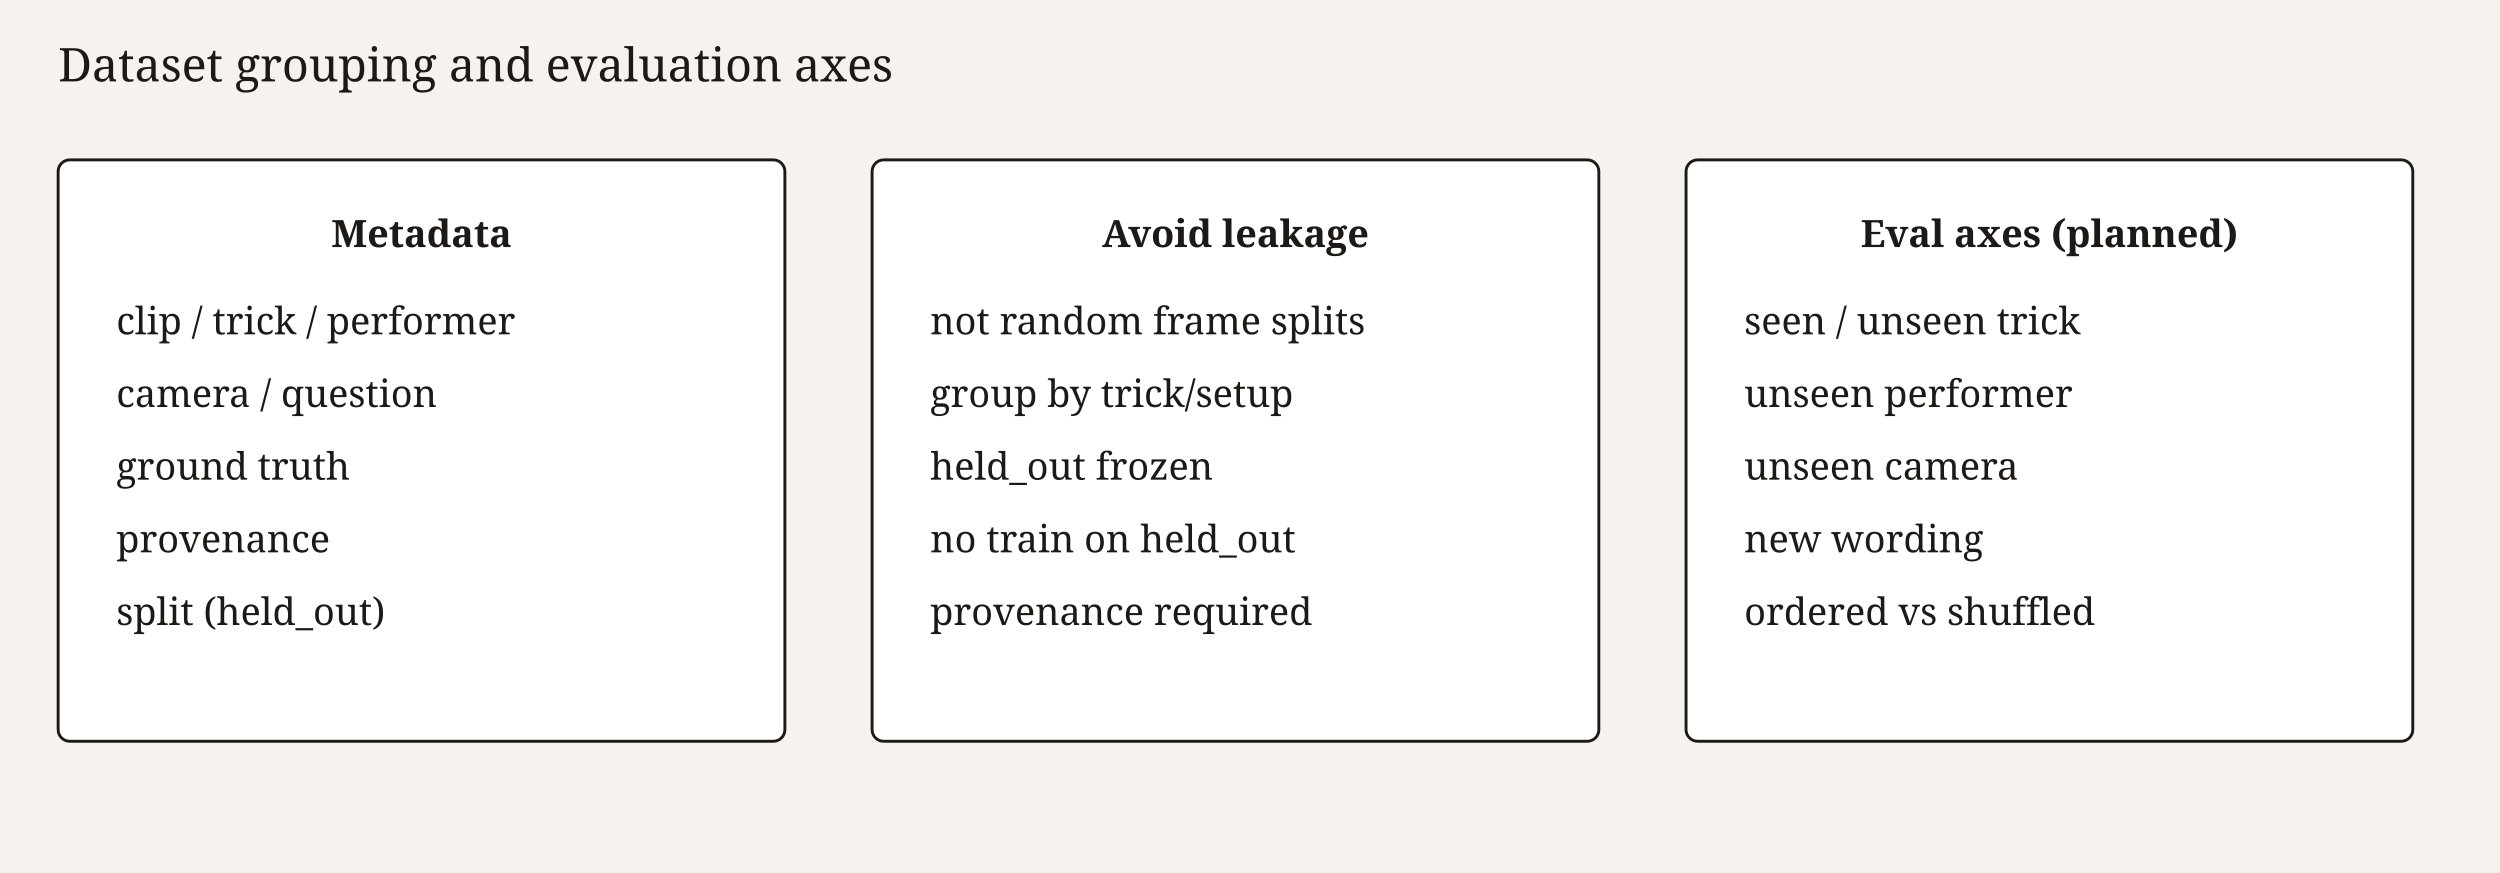
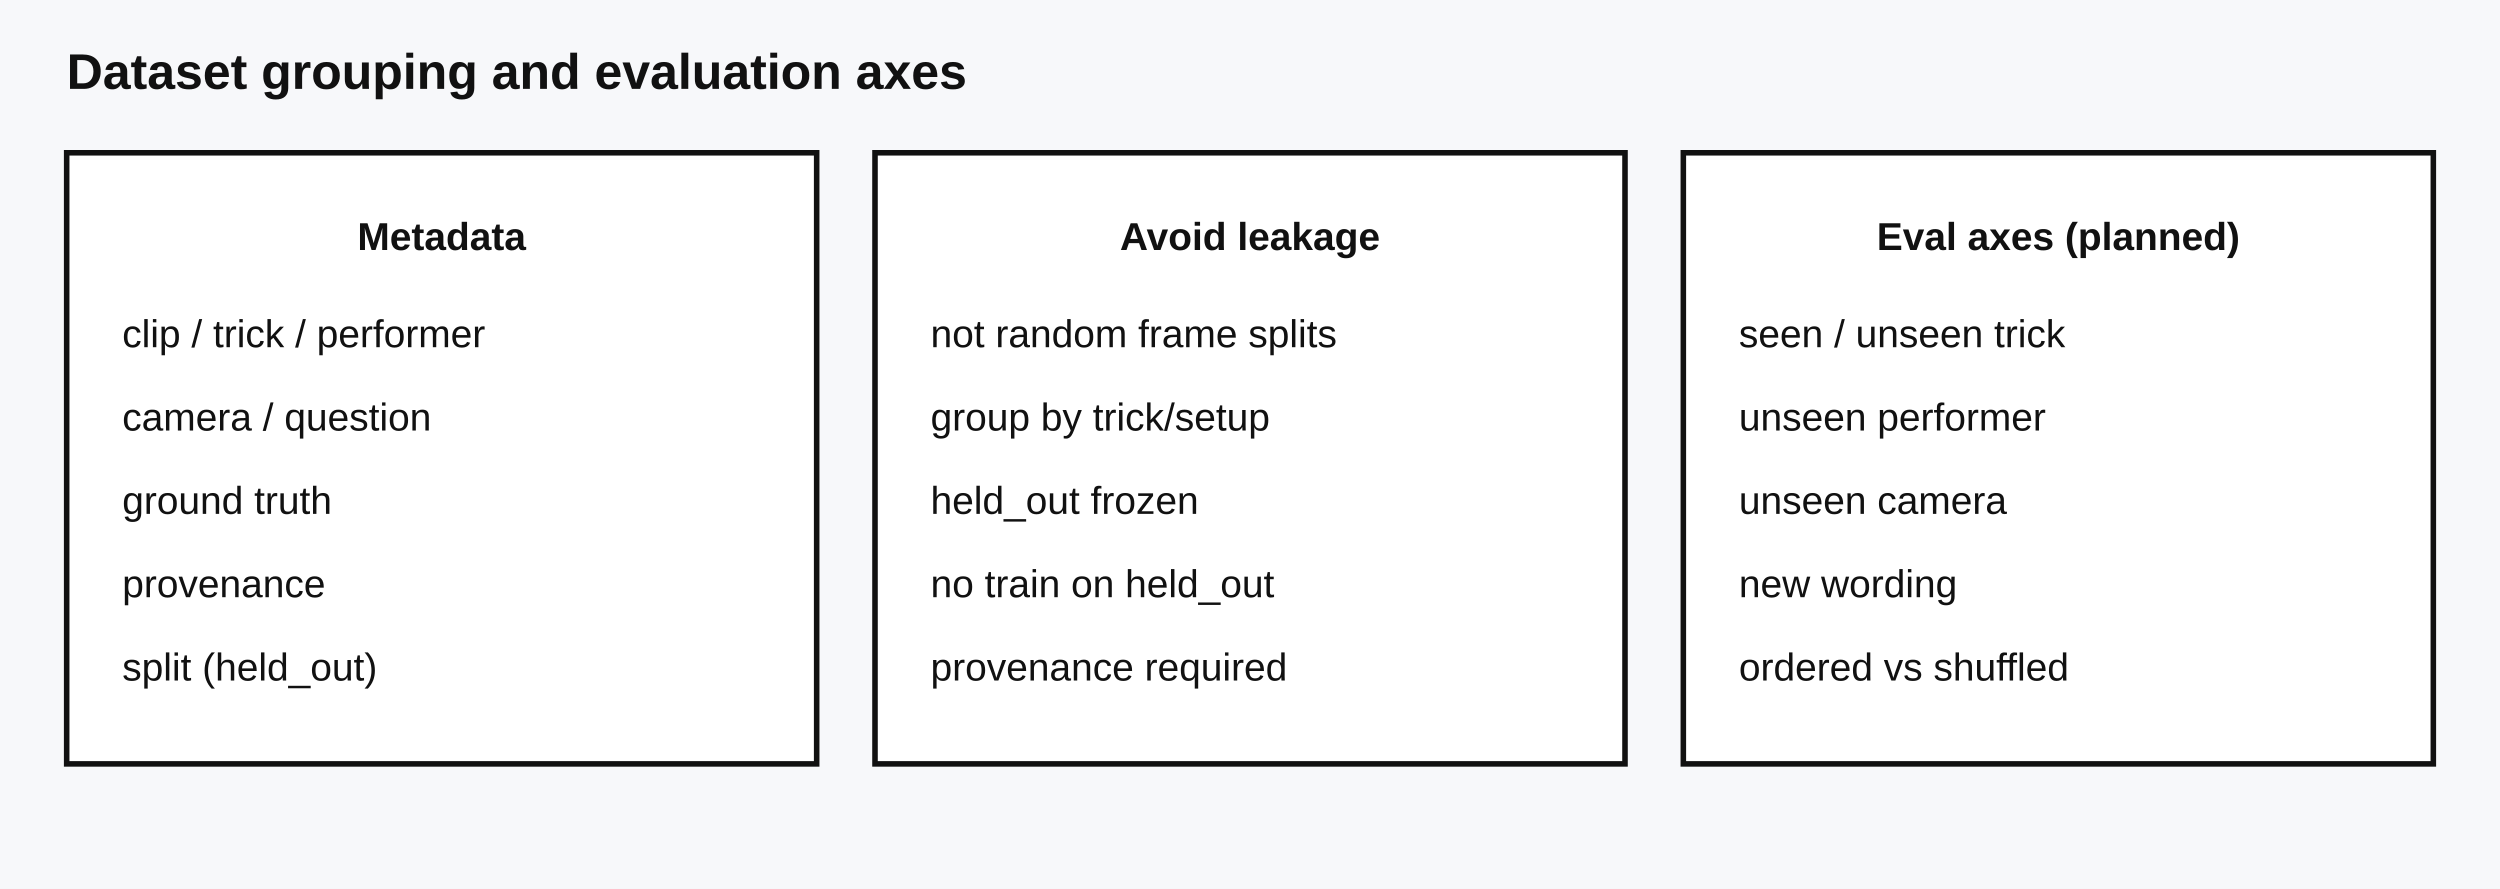
- <svg xmlns="http://www.w3.org/2000/svg" width="860" height="300" viewBox="0 0 860 300" role="img" aria-label="Dataset and evaluation splits">
-   <rect width="860" height="300" fill="#f6f3ee" />
-   <text x="20" y="28" font-family="Georgia, serif" font-size="16" fill="#1c1917">Dataset grouping and evaluation axes</text>
-   <g font-family="Georgia, serif" font-size="13" fill="#1c1917">
-     <rect x="20" y="55" width="250" height="200" rx="4" fill="#fff" stroke="#1c1917" />
-     <text x="145" y="85" text-anchor="middle" font-weight="bold">Metadata</text>
-     <text x="40" y="115">clip / trick / performer</text>
-     <text x="40" y="140">camera / question</text>
-     <text x="40" y="165">ground truth</text>
-     <text x="40" y="190">provenance</text>
-     <text x="40" y="215">split (held_out)</text>
-     <rect x="300" y="55" width="250" height="200" rx="4" fill="#fff" stroke="#1c1917" />
-     <text x="425" y="85" text-anchor="middle" font-weight="bold">Avoid leakage</text>
-     <text x="320" y="115">not random frame splits</text>
-     <text x="320" y="140">group by trick/setup</text>
-     <text x="320" y="165">held_out frozen</text>
-     <text x="320" y="190">no train on held_out</text>
-     <text x="320" y="215">provenance required</text>
-     <rect x="580" y="55" width="250" height="200" rx="4" fill="#fff" stroke="#1c1917" />
-     <text x="705" y="85" text-anchor="middle" font-weight="bold">Eval axes (planned)</text>
-     <text x="600" y="115">seen / unseen trick</text>
-     <text x="600" y="140">unseen performer</text>
-     <text x="600" y="165">unseen camera</text>
-     <text x="600" y="190">new wording</text>
-     <text x="600" y="215">ordered vs shuffled</text>
+ <svg xmlns="http://www.w3.org/2000/svg" width="900" height="320" viewBox="0 0 900 320">
+   <rect width="900" height="320" fill="#f7f8fa" />
+   <text x="24" y="32" font-family="Arial, Helvetica, sans-serif" font-size="18" font-weight="700" fill="#111">Dataset grouping and evaluation axes</text>
+   <g font-family="Arial, Helvetica, sans-serif" font-size="14" fill="#111">
+     <rect x="24" y="55" width="270" height="220" fill="#fff" stroke="#111" stroke-width="2" />
+     <text x="159" y="90" text-anchor="middle" font-weight="700">Metadata</text>
+     <text x="44" y="125">clip / trick / performer</text>
+     <text x="44" y="155">camera / question</text>
+     <text x="44" y="185">ground truth</text>
+     <text x="44" y="215">provenance</text>
+     <text x="44" y="245">split (held_out)</text>
+     <rect x="315" y="55" width="270" height="220" fill="#fff" stroke="#111" stroke-width="2" />
+     <text x="450" y="90" text-anchor="middle" font-weight="700">Avoid leakage</text>
+     <text x="335" y="125">not random frame splits</text>
+     <text x="335" y="155">group by trick/setup</text>
+     <text x="335" y="185">held_out frozen</text>
+     <text x="335" y="215">no train on held_out</text>
+     <text x="335" y="245">provenance required</text>
+     <rect x="606" y="55" width="270" height="220" fill="#fff" stroke="#111" stroke-width="2" />
+     <text x="741" y="90" text-anchor="middle" font-weight="700">Eval axes (planned)</text>
+     <text x="626" y="125">seen / unseen trick</text>
+     <text x="626" y="155">unseen performer</text>
+     <text x="626" y="185">unseen camera</text>
+     <text x="626" y="215">new wording</text>
+     <text x="626" y="245">ordered vs shuffled</text>
  </g>
</svg>
